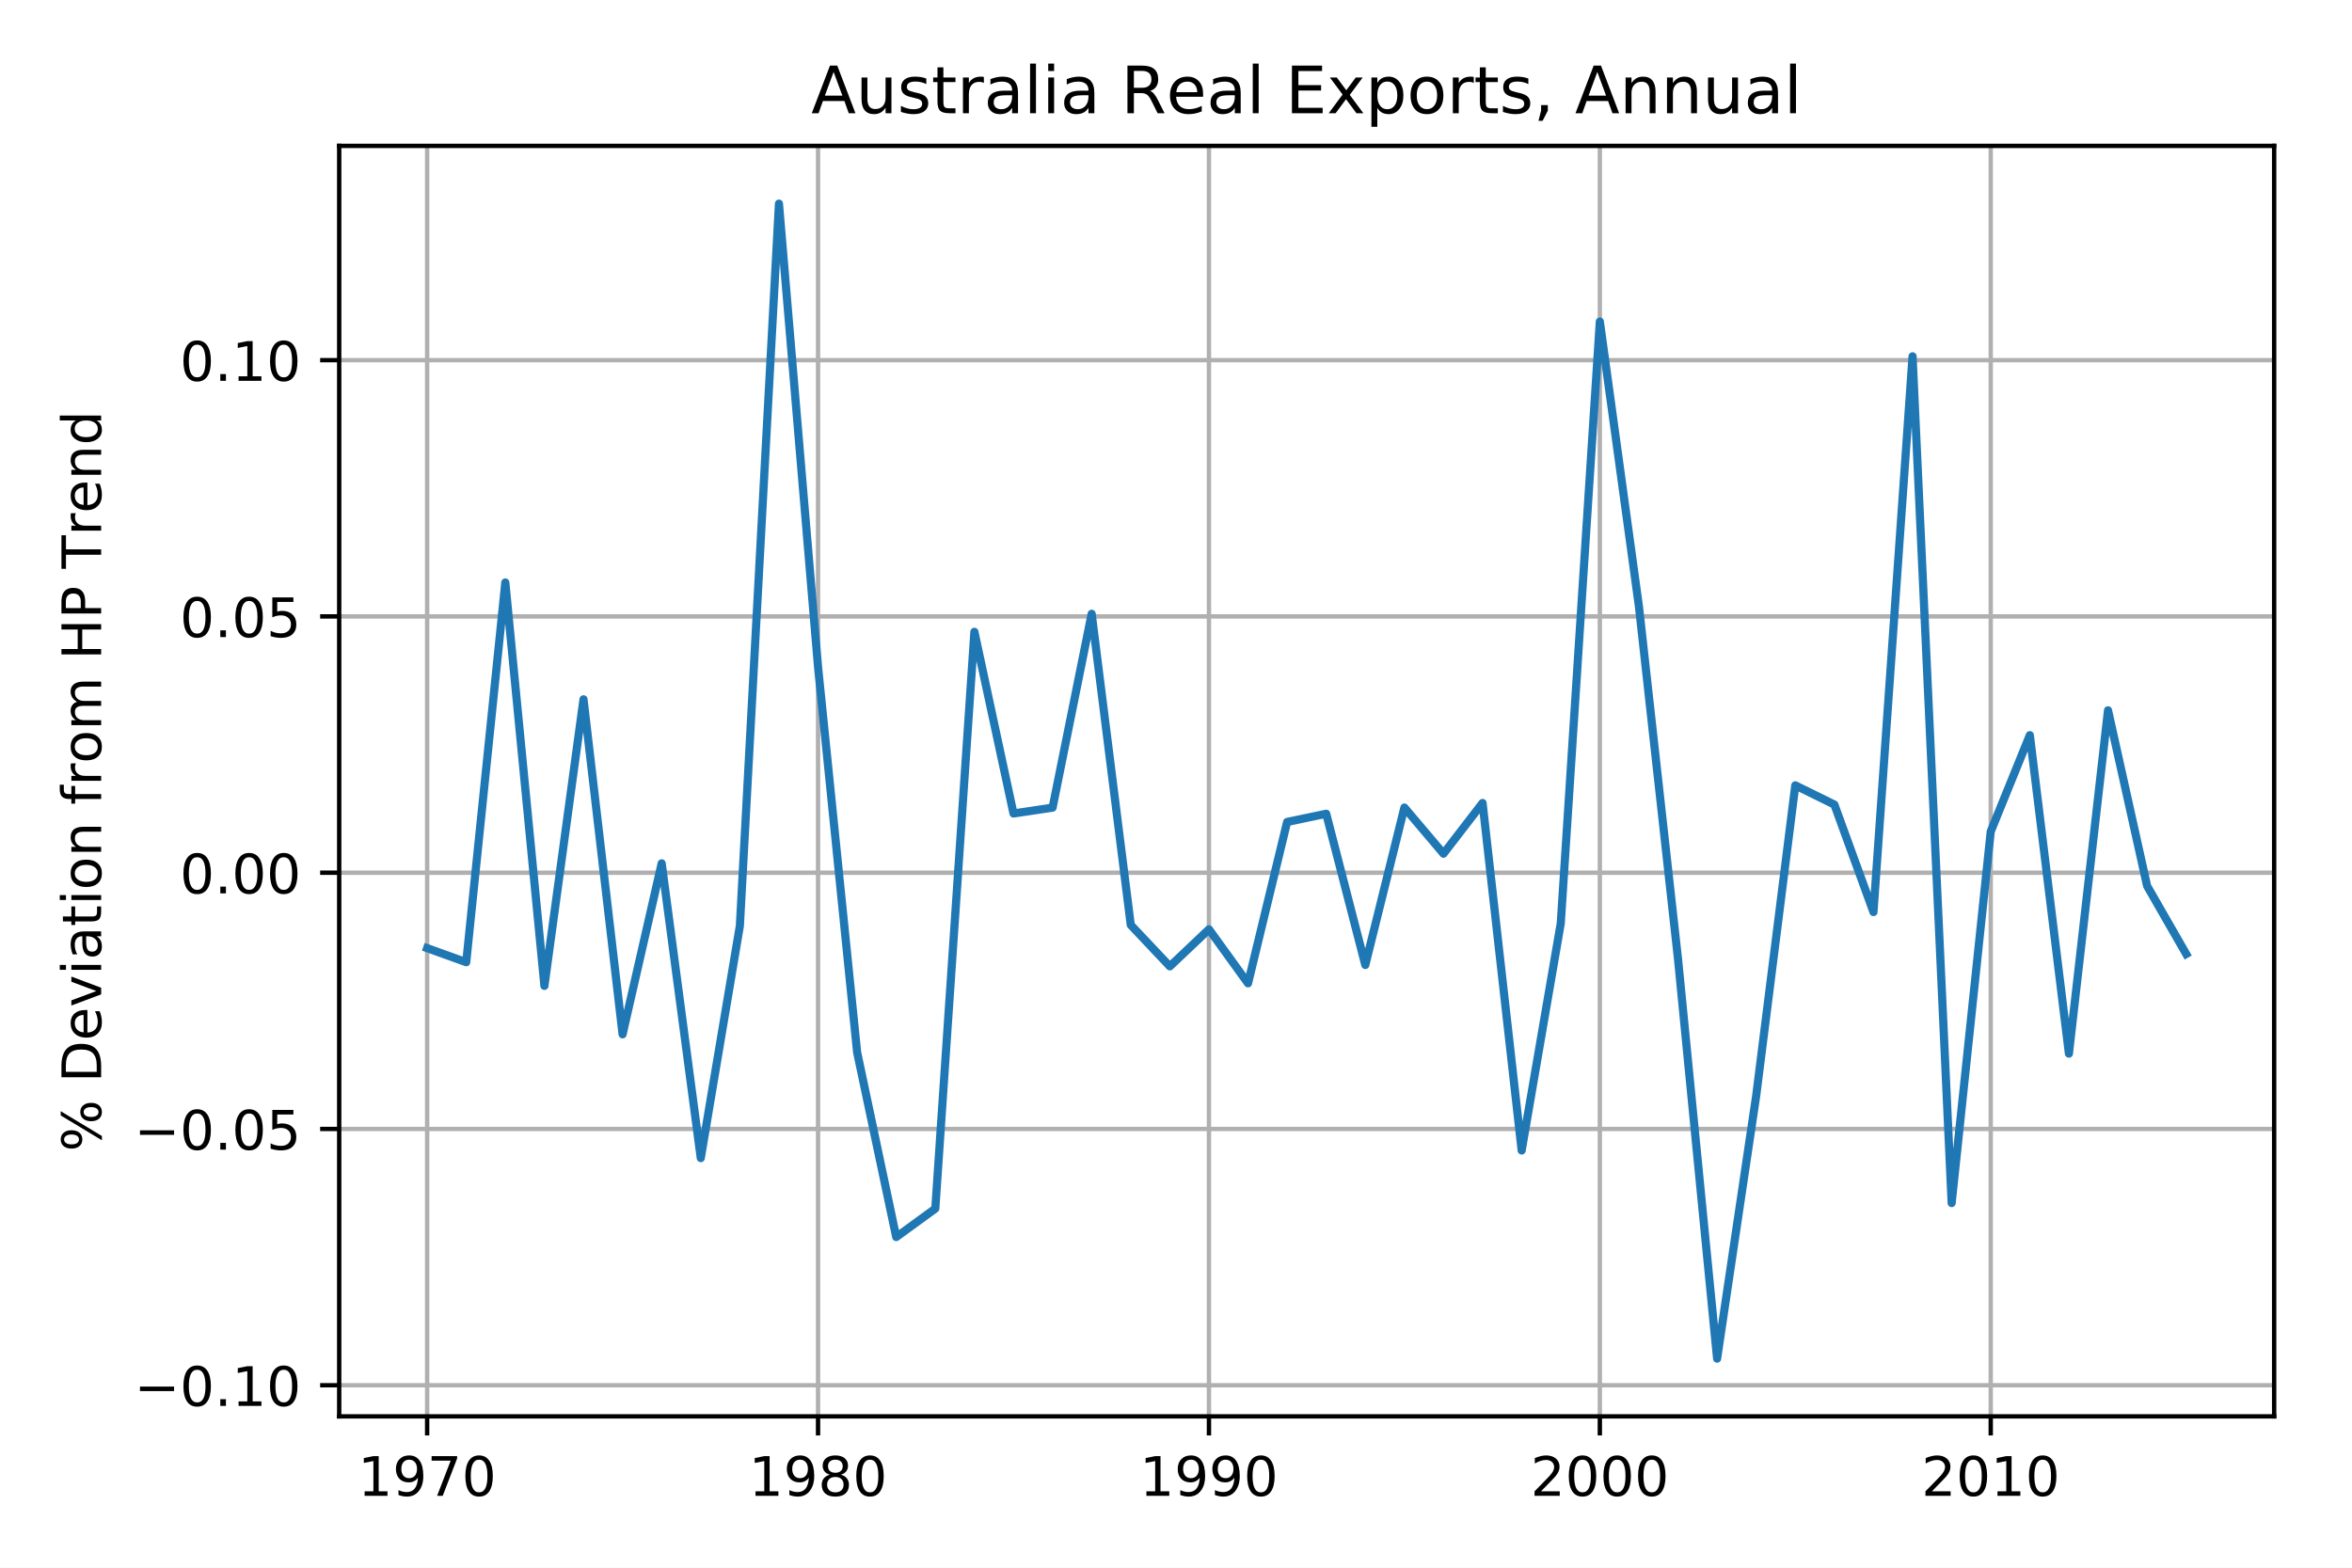
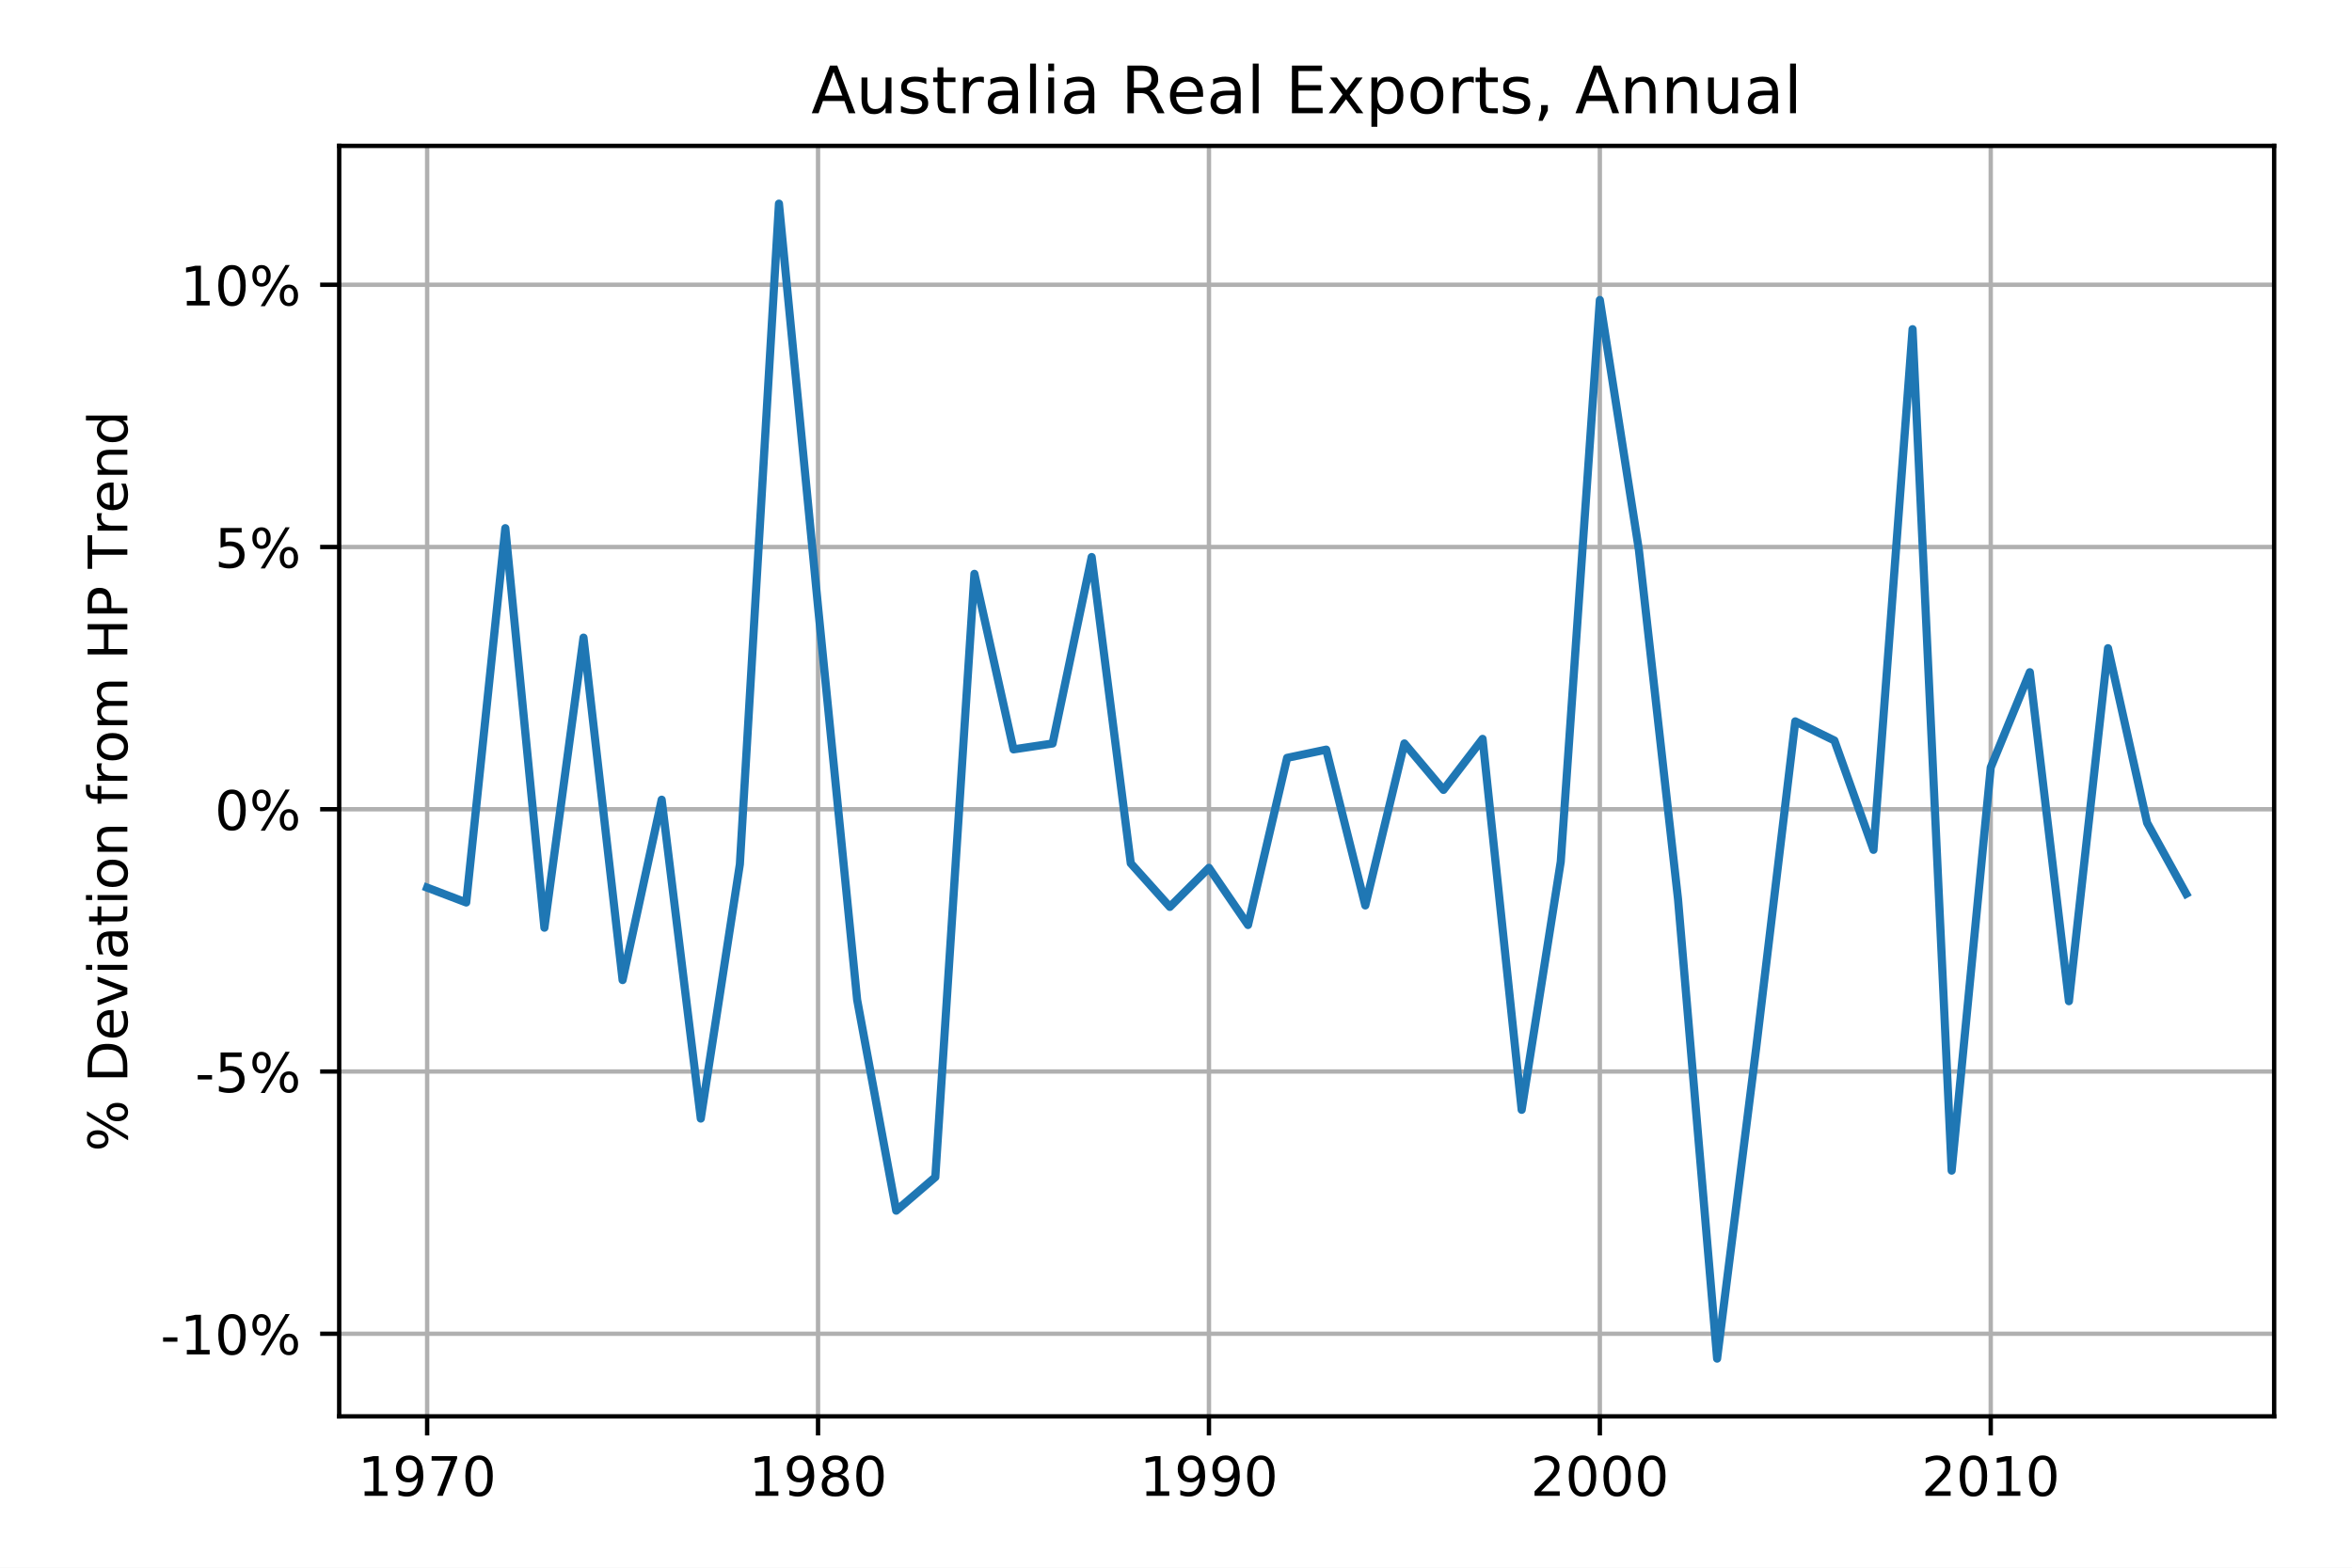
<svg xmlns="http://www.w3.org/2000/svg" xmlns:xlink="http://www.w3.org/1999/xlink" height="288pt" version="1.1" viewBox="0 0 432 288" width="432pt">
  <defs>
    <style type="text/css">
*{stroke-linecap:butt;stroke-linejoin:round;}
  </style>
  </defs>
  <g id="figure_1">
    <g id="patch_1">
      <path d="M 0 288  L 432 288  L 432 0  L 0 0  z " style="fill:#ffffff;" />
    </g>
    <g id="axes_1">
      <g id="patch_2">
        <path d="M 62.3 260.2  L 417.7 260.2  L 417.7 26.8  L 62.3 26.8  z " style="fill:#ffffff;" />
      </g>
      <g id="matplotlib.axis_1">
        <g id="xtick_1">
          <g id="line2d_1">
-             <path clip-path="url(#p1b680a75b3)" d="M 78.455 260.2  L 78.455 26.8  " style="fill:none;stroke:#b0b0b0;stroke-linecap:square;stroke-width:0.8;" />
+             <path clip-path="url(#paee76ff0e7)" d="M 78.455 260.2  L 78.455 26.8  " style="fill:none;stroke:#b0b0b0;stroke-linecap:square;stroke-width:0.8;" />
          </g>
          <g id="line2d_2">
            <defs>
-               <path d="M 0 0  L 0 3.5  " id="m50c790adf6" style="stroke:#000000;stroke-width:0.8;" />
-             </defs>
-             <g>
-               <use style="stroke:#000000;stroke-width:0.8;" x="78.455" xlink:href="#m50c790adf6" y="260.2" />
+               <path d="M 0 0  L 0 3.5  " id="m474cdabe99" style="stroke:#000000;stroke-width:0.8;" />
+             </defs>
+             <g>
+               <use style="stroke:#000000;stroke-width:0.8;" x="78.455" xlink:href="#m474cdabe99" y="260.2" />
            </g>
          </g>
          <g id="text_1">
            <defs>
              <path d="M 12.406 8.297  L 28.516 8.297  L 28.516 63.922  L 10.984 60.406  L 10.984 69.391  L 28.422 72.906  L 38.281 72.906  L 38.281 8.297  L 54.391 8.297  L 54.391 0  L 12.406 0  z " id="DejaVuSans-31" />
              <path d="M 10.984 1.516  L 10.984 10.5  Q 14.703 8.734 18.5 7.812  Q 22.312 6.891 25.984 6.891  Q 35.75 6.891 40.891 13.453  Q 46.047 20.016 46.781 33.406  Q 43.953 29.203 39.594 26.953  Q 35.25 24.703 29.984 24.703  Q 19.047 24.703 12.672 31.312  Q 6.297 37.938 6.297 49.422  Q 6.297 60.641 12.938 67.422  Q 19.578 74.219 30.609 74.219  Q 43.266 74.219 49.922 64.516  Q 56.594 54.828 56.594 36.375  Q 56.594 19.141 48.406 8.859  Q 40.234 -1.422 26.422 -1.422  Q 22.703 -1.422 18.891 -0.688  Q 15.094 0.047 10.984 1.516  z M 30.609 32.422  Q 37.25 32.422 41.125 36.953  Q 45.016 41.5 45.016 49.422  Q 45.016 57.281 41.125 61.844  Q 37.25 66.406 30.609 66.406  Q 23.969 66.406 20.094 61.844  Q 16.219 57.281 16.219 49.422  Q 16.219 41.5 20.094 36.953  Q 23.969 32.422 30.609 32.422  z " id="DejaVuSans-39" />
              <path d="M 8.203 72.906  L 55.078 72.906  L 55.078 68.703  L 28.609 0  L 18.312 0  L 43.219 64.594  L 8.203 64.594  z " id="DejaVuSans-37" />
              <path d="M 31.781 66.406  Q 24.172 66.406 20.328 58.906  Q 16.5 51.422 16.5 36.375  Q 16.5 21.391 20.328 13.891  Q 24.172 6.391 31.781 6.391  Q 39.453 6.391 43.281 13.891  Q 47.125 21.391 47.125 36.375  Q 47.125 51.422 43.281 58.906  Q 39.453 66.406 31.781 66.406  z M 31.781 74.219  Q 44.047 74.219 50.516 64.516  Q 56.984 54.828 56.984 36.375  Q 56.984 17.969 50.516 8.266  Q 44.047 -1.422 31.781 -1.422  Q 19.531 -1.422 13.062 8.266  Q 6.594 17.969 6.594 36.375  Q 6.594 54.828 13.062 64.516  Q 19.531 74.219 31.781 74.219  z " id="DejaVuSans-30" />
            </defs>
            <g transform="translate(65.72955 274.7984)scale(0.1 -0.1)">
              <use xlink:href="#DejaVuSans-31" />
              <use x="63.623" xlink:href="#DejaVuSans-39" />
              <use x="127.246" xlink:href="#DejaVuSans-37" />
              <use x="190.869" xlink:href="#DejaVuSans-30" />
            </g>
          </g>
        </g>
        <g id="xtick_2">
          <g id="line2d_3">
-             <path clip-path="url(#p1b680a75b3)" d="M 150.253 260.2  L 150.253 26.8  " style="fill:none;stroke:#b0b0b0;stroke-linecap:square;stroke-width:0.8;" />
+             <path clip-path="url(#paee76ff0e7)" d="M 150.253 260.2  L 150.253 26.8  " style="fill:none;stroke:#b0b0b0;stroke-linecap:square;stroke-width:0.8;" />
          </g>
          <g id="line2d_4">
            <g>
-               <use style="stroke:#000000;stroke-width:0.8;" x="150.253" xlink:href="#m50c790adf6" y="260.2" />
+               <use style="stroke:#000000;stroke-width:0.8;" x="150.253" xlink:href="#m474cdabe99" y="260.2" />
            </g>
          </g>
          <g id="text_2">
            <defs>
              <path d="M 31.781 34.625  Q 24.75 34.625 20.719 30.859  Q 16.703 27.094 16.703 20.516  Q 16.703 13.922 20.719 10.156  Q 24.75 6.391 31.781 6.391  Q 38.812 6.391 42.859 10.172  Q 46.922 13.969 46.922 20.516  Q 46.922 27.094 42.891 30.859  Q 38.875 34.625 31.781 34.625  z M 21.922 38.812  Q 15.578 40.375 12.031 44.719  Q 8.5 49.078 8.5 55.328  Q 8.5 64.062 14.719 69.141  Q 20.953 74.219 31.781 74.219  Q 42.672 74.219 48.875 69.141  Q 55.078 64.062 55.078 55.328  Q 55.078 49.078 51.531 44.719  Q 48 40.375 41.703 38.812  Q 48.828 37.156 52.797 32.312  Q 56.781 27.484 56.781 20.516  Q 56.781 9.906 50.312 4.234  Q 43.844 -1.422 31.781 -1.422  Q 19.734 -1.422 13.25 4.234  Q 6.781 9.906 6.781 20.516  Q 6.781 27.484 10.781 32.312  Q 14.797 37.156 21.922 38.812  z M 18.312 54.391  Q 18.312 48.734 21.844 45.562  Q 25.391 42.391 31.781 42.391  Q 38.141 42.391 41.719 45.562  Q 45.312 48.734 45.312 54.391  Q 45.312 60.062 41.719 63.234  Q 38.141 66.406 31.781 66.406  Q 25.391 66.406 21.844 63.234  Q 18.312 60.062 18.312 54.391  z " id="DejaVuSans-38" />
            </defs>
            <g transform="translate(137.5275 274.7984)scale(0.1 -0.1)">
              <use xlink:href="#DejaVuSans-31" />
              <use x="63.623" xlink:href="#DejaVuSans-39" />
              <use x="127.246" xlink:href="#DejaVuSans-38" />
              <use x="190.869" xlink:href="#DejaVuSans-30" />
            </g>
          </g>
        </g>
        <g id="xtick_3">
          <g id="line2d_5">
-             <path clip-path="url(#p1b680a75b3)" d="M 222.051 260.2  L 222.051 26.8  " style="fill:none;stroke:#b0b0b0;stroke-linecap:square;stroke-width:0.8;" />
+             <path clip-path="url(#paee76ff0e7)" d="M 222.051 260.2  L 222.051 26.8  " style="fill:none;stroke:#b0b0b0;stroke-linecap:square;stroke-width:0.8;" />
          </g>
          <g id="line2d_6">
            <g>
-               <use style="stroke:#000000;stroke-width:0.8;" x="222.051" xlink:href="#m50c790adf6" y="260.2" />
+               <use style="stroke:#000000;stroke-width:0.8;" x="222.051" xlink:href="#m474cdabe99" y="260.2" />
            </g>
          </g>
          <g id="text_3">
            <g transform="translate(209.3255 274.7984)scale(0.1 -0.1)">
              <use xlink:href="#DejaVuSans-31" />
              <use x="63.623" xlink:href="#DejaVuSans-39" />
              <use x="127.246" xlink:href="#DejaVuSans-39" />
              <use x="190.869" xlink:href="#DejaVuSans-30" />
            </g>
          </g>
        </g>
        <g id="xtick_4">
          <g id="line2d_7">
-             <path clip-path="url(#p1b680a75b3)" d="M 293.848 260.2  L 293.848 26.8  " style="fill:none;stroke:#b0b0b0;stroke-linecap:square;stroke-width:0.8;" />
+             <path clip-path="url(#paee76ff0e7)" d="M 293.848 260.2  L 293.848 26.8  " style="fill:none;stroke:#b0b0b0;stroke-linecap:square;stroke-width:0.8;" />
          </g>
          <g id="line2d_8">
            <g>
-               <use style="stroke:#000000;stroke-width:0.8;" x="293.848" xlink:href="#m50c790adf6" y="260.2" />
+               <use style="stroke:#000000;stroke-width:0.8;" x="293.848" xlink:href="#m474cdabe99" y="260.2" />
            </g>
          </g>
          <g id="text_4">
            <defs>
              <path d="M 19.188 8.297  L 53.609 8.297  L 53.609 0  L 7.328 0  L 7.328 8.297  Q 12.938 14.109 22.625 23.891  Q 32.328 33.688 34.812 36.531  Q 39.547 41.844 41.422 45.531  Q 43.312 49.219 43.312 52.781  Q 43.312 58.594 39.234 62.25  Q 35.156 65.922 28.609 65.922  Q 23.969 65.922 18.812 64.312  Q 13.672 62.703 7.812 59.422  L 7.812 69.391  Q 13.766 71.781 18.938 73  Q 24.125 74.219 28.422 74.219  Q 39.75 74.219 46.484 68.547  Q 53.219 62.891 53.219 53.422  Q 53.219 48.922 51.531 44.891  Q 49.859 40.875 45.406 35.406  Q 44.188 33.984 37.641 27.219  Q 31.109 20.453 19.188 8.297  z " id="DejaVuSans-32" />
            </defs>
            <g transform="translate(281.1235 274.7984)scale(0.1 -0.1)">
              <use xlink:href="#DejaVuSans-32" />
              <use x="63.623" xlink:href="#DejaVuSans-30" />
              <use x="127.246" xlink:href="#DejaVuSans-30" />
              <use x="190.869" xlink:href="#DejaVuSans-30" />
            </g>
          </g>
        </g>
        <g id="xtick_5">
          <g id="line2d_9">
-             <path clip-path="url(#p1b680a75b3)" d="M 365.646 260.2  L 365.646 26.8  " style="fill:none;stroke:#b0b0b0;stroke-linecap:square;stroke-width:0.8;" />
+             <path clip-path="url(#paee76ff0e7)" d="M 365.646 260.2  L 365.646 26.8  " style="fill:none;stroke:#b0b0b0;stroke-linecap:square;stroke-width:0.8;" />
          </g>
          <g id="line2d_10">
            <g>
-               <use style="stroke:#000000;stroke-width:0.8;" x="365.646" xlink:href="#m50c790adf6" y="260.2" />
+               <use style="stroke:#000000;stroke-width:0.8;" x="365.646" xlink:href="#m474cdabe99" y="260.2" />
            </g>
          </g>
          <g id="text_5">
            <g transform="translate(352.9215 274.7984)scale(0.1 -0.1)">
              <use xlink:href="#DejaVuSans-32" />
              <use x="63.623" xlink:href="#DejaVuSans-30" />
              <use x="127.246" xlink:href="#DejaVuSans-31" />
              <use x="190.869" xlink:href="#DejaVuSans-30" />
            </g>
          </g>
        </g>
      </g>
      <g id="matplotlib.axis_2">
        <g id="ytick_1">
          <g id="line2d_11">
-             <path clip-path="url(#p1b680a75b3)" d="M 62.3 254.48  L 417.7 254.48  " style="fill:none;stroke:#b0b0b0;stroke-linecap:square;stroke-width:0.8;" />
+             <path clip-path="url(#paee76ff0e7)" d="M 62.3 245.026  L 417.7 245.026  " style="fill:none;stroke:#b0b0b0;stroke-linecap:square;stroke-width:0.8;" />
          </g>
          <g id="line2d_12">
            <defs>
-               <path d="M 0 0  L -3.5 0  " id="m3292bf7b99" style="stroke:#000000;stroke-width:0.8;" />
-             </defs>
-             <g>
-               <use style="stroke:#000000;stroke-width:0.8;" x="62.3" xlink:href="#m3292bf7b99" y="254.48" />
+               <path d="M 0 0  L -3.5 0  " id="m4d9a20752a" style="stroke:#000000;stroke-width:0.8;" />
+             </defs>
+             <g>
+               <use style="stroke:#000000;stroke-width:0.8;" x="62.3" xlink:href="#m4d9a20752a" y="245.026" />
            </g>
          </g>
          <g id="text_6">
            <defs>
-               <path d="M 10.594 35.5  L 73.188 35.5  L 73.188 27.203  L 10.594 27.203  z " id="DejaVuSans-2212" />
-               <path d="M 10.688 12.406  L 21 12.406  L 21 0  L 10.688 0  z " id="DejaVuSans-2e" />
-             </defs>
-             <g transform="translate(24.65469 258.2793)scale(0.1 -0.1)">
-               <use xlink:href="#DejaVuSans-2212" />
-               <use x="83.789" xlink:href="#DejaVuSans-30" />
-               <use x="147.412" xlink:href="#DejaVuSans-2e" />
-               <use x="179.199" xlink:href="#DejaVuSans-31" />
-               <use x="242.822" xlink:href="#DejaVuSans-30" />
+               <path d="M 4.891 31.391  L 31.203 31.391  L 31.203 23.391  L 4.891 23.391  z " id="DejaVuSans-2d" />
+               <path d="M 72.703 32.078  Q 68.453 32.078 66.031 28.469  Q 63.625 24.859 63.625 18.406  Q 63.625 12.062 66.031 8.422  Q 68.453 4.781 72.703 4.781  Q 76.859 4.781 79.266 8.422  Q 81.688 12.062 81.688 18.406  Q 81.688 24.812 79.266 28.438  Q 76.859 32.078 72.703 32.078  z M 72.703 38.281  Q 80.422 38.281 84.953 32.906  Q 89.5 27.547 89.5 18.406  Q 89.5 9.281 84.938 3.922  Q 80.375 -1.422 72.703 -1.422  Q 64.891 -1.422 60.344 3.922  Q 55.812 9.281 55.812 18.406  Q 55.812 27.594 60.375 32.938  Q 64.938 38.281 72.703 38.281  z M 22.312 68.016  Q 18.109 68.016 15.688 64.375  Q 13.281 60.75 13.281 54.391  Q 13.281 47.953 15.672 44.328  Q 18.062 40.719 22.312 40.719  Q 26.562 40.719 28.969 44.328  Q 31.391 47.953 31.391 54.391  Q 31.391 60.688 28.953 64.344  Q 26.516 68.016 22.312 68.016  z M 66.406 74.219  L 74.219 74.219  L 28.609 -1.422  L 20.797 -1.422  z M 22.312 74.219  Q 30.031 74.219 34.609 68.875  Q 39.203 63.531 39.203 54.391  Q 39.203 45.172 34.641 39.844  Q 30.078 34.516 22.312 34.516  Q 14.547 34.516 10.031 39.859  Q 5.516 45.219 5.516 54.391  Q 5.516 63.484 10.047 68.844  Q 14.594 74.219 22.312 74.219  z " id="DejaVuSans-25" />
+             </defs>
+             <g transform="translate(29.46562 248.8253)scale(0.1 -0.1)">
+               <use xlink:href="#DejaVuSans-2d" />
+               <use x="36.084" xlink:href="#DejaVuSans-31" />
+               <use x="99.707" xlink:href="#DejaVuSans-30" />
+               <use x="163.33" xlink:href="#DejaVuSans-25" />
            </g>
          </g>
        </g>
        <g id="ytick_2">
          <g id="line2d_13">
-             <path clip-path="url(#p1b680a75b3)" d="M 62.3 207.401  L 417.7 207.401  " style="fill:none;stroke:#b0b0b0;stroke-linecap:square;stroke-width:0.8;" />
+             <path clip-path="url(#paee76ff0e7)" d="M 62.3 196.847  L 417.7 196.847  " style="fill:none;stroke:#b0b0b0;stroke-linecap:square;stroke-width:0.8;" />
          </g>
          <g id="line2d_14">
            <g>
-               <use style="stroke:#000000;stroke-width:0.8;" x="62.3" xlink:href="#m3292bf7b99" y="207.401" />
+               <use style="stroke:#000000;stroke-width:0.8;" x="62.3" xlink:href="#m4d9a20752a" y="196.847" />
            </g>
          </g>
          <g id="text_7">
            <defs>
              <path d="M 10.797 72.906  L 49.516 72.906  L 49.516 64.594  L 19.828 64.594  L 19.828 46.734  Q 21.969 47.469 24.109 47.828  Q 26.266 48.188 28.422 48.188  Q 40.625 48.188 47.75 41.5  Q 54.891 34.812 54.891 23.391  Q 54.891 11.625 47.562 5.094  Q 40.234 -1.422 26.906 -1.422  Q 22.312 -1.422 17.547 -0.641  Q 12.797 0.141 7.719 1.703  L 7.719 11.625  Q 12.109 9.234 16.797 8.062  Q 21.484 6.891 26.703 6.891  Q 35.156 6.891 40.078 11.328  Q 45.016 15.766 45.016 23.391  Q 45.016 31 40.078 35.438  Q 35.156 39.891 26.703 39.891  Q 22.75 39.891 18.812 39.016  Q 14.891 38.141 10.797 36.281  z " id="DejaVuSans-35" />
            </defs>
-             <g transform="translate(24.65469 211.2)scale(0.1 -0.1)">
-               <use xlink:href="#DejaVuSans-2212" />
-               <use x="83.789" xlink:href="#DejaVuSans-30" />
-               <use x="147.412" xlink:href="#DejaVuSans-2e" />
-               <use x="179.199" xlink:href="#DejaVuSans-30" />
-               <use x="242.822" xlink:href="#DejaVuSans-35" />
+             <g transform="translate(35.82812 200.6464)scale(0.1 -0.1)">
+               <use xlink:href="#DejaVuSans-2d" />
+               <use x="36.084" xlink:href="#DejaVuSans-35" />
+               <use x="99.707" xlink:href="#DejaVuSans-25" />
            </g>
          </g>
        </g>
        <g id="ytick_3">
          <g id="line2d_15">
-             <path clip-path="url(#p1b680a75b3)" d="M 62.3 160.321  L 417.7 160.321  " style="fill:none;stroke:#b0b0b0;stroke-linecap:square;stroke-width:0.8;" />
+             <path clip-path="url(#paee76ff0e7)" d="M 62.3 148.668  L 417.7 148.668  " style="fill:none;stroke:#b0b0b0;stroke-linecap:square;stroke-width:0.8;" />
          </g>
          <g id="line2d_16">
            <g>
-               <use style="stroke:#000000;stroke-width:0.8;" x="62.3" xlink:href="#m3292bf7b99" y="160.321" />
+               <use style="stroke:#000000;stroke-width:0.8;" x="62.3" xlink:href="#m4d9a20752a" y="148.668" />
            </g>
          </g>
          <g id="text_8">
-             <g transform="translate(33.03437 164.1206)scale(0.1 -0.1)">
+             <g transform="translate(39.43594 152.4676)scale(0.1 -0.1)">
              <use xlink:href="#DejaVuSans-30" />
-               <use x="63.623" xlink:href="#DejaVuSans-2e" />
-               <use x="95.41" xlink:href="#DejaVuSans-30" />
-               <use x="159.033" xlink:href="#DejaVuSans-30" />
+               <use x="63.623" xlink:href="#DejaVuSans-25" />
            </g>
          </g>
        </g>
        <g id="ytick_4">
          <g id="line2d_17">
-             <path clip-path="url(#p1b680a75b3)" d="M 62.3 113.242  L 417.7 113.242  " style="fill:none;stroke:#b0b0b0;stroke-linecap:square;stroke-width:0.8;" />
+             <path clip-path="url(#paee76ff0e7)" d="M 62.3 100.49  L 417.7 100.49  " style="fill:none;stroke:#b0b0b0;stroke-linecap:square;stroke-width:0.8;" />
          </g>
          <g id="line2d_18">
            <g>
-               <use style="stroke:#000000;stroke-width:0.8;" x="62.3" xlink:href="#m3292bf7b99" y="113.242" />
+               <use style="stroke:#000000;stroke-width:0.8;" x="62.3" xlink:href="#m4d9a20752a" y="100.49" />
            </g>
          </g>
          <g id="text_9">
-             <g transform="translate(33.03437 117.0412)scale(0.1 -0.1)">
-               <use xlink:href="#DejaVuSans-30" />
-               <use x="63.623" xlink:href="#DejaVuSans-2e" />
-               <use x="95.41" xlink:href="#DejaVuSans-30" />
-               <use x="159.033" xlink:href="#DejaVuSans-35" />
+             <g transform="translate(39.43594 104.2887)scale(0.1 -0.1)">
+               <use xlink:href="#DejaVuSans-35" />
+               <use x="63.623" xlink:href="#DejaVuSans-25" />
            </g>
          </g>
        </g>
        <g id="ytick_5">
          <g id="line2d_19">
-             <path clip-path="url(#p1b680a75b3)" d="M 62.3 66.163  L 417.7 66.163  " style="fill:none;stroke:#b0b0b0;stroke-linecap:square;stroke-width:0.8;" />
+             <path clip-path="url(#paee76ff0e7)" d="M 62.3 52.311  L 417.7 52.311  " style="fill:none;stroke:#b0b0b0;stroke-linecap:square;stroke-width:0.8;" />
          </g>
          <g id="line2d_20">
            <g>
-               <use style="stroke:#000000;stroke-width:0.8;" x="62.3" xlink:href="#m3292bf7b99" y="66.163" />
+               <use style="stroke:#000000;stroke-width:0.8;" x="62.3" xlink:href="#m4d9a20752a" y="52.311" />
            </g>
          </g>
          <g id="text_10">
-             <g transform="translate(33.03437 69.96184)scale(0.1 -0.1)">
-               <use xlink:href="#DejaVuSans-30" />
-               <use x="63.623" xlink:href="#DejaVuSans-2e" />
-               <use x="95.41" xlink:href="#DejaVuSans-31" />
-               <use x="159.033" xlink:href="#DejaVuSans-30" />
+             <g transform="translate(33.07344 56.10986)scale(0.1 -0.1)">
+               <use xlink:href="#DejaVuSans-31" />
+               <use x="63.623" xlink:href="#DejaVuSans-30" />
+               <use x="127.246" xlink:href="#DejaVuSans-25" />
            </g>
          </g>
        </g>
        <g id="text_11">
          <defs>
-             <path d="M 72.703 32.078  Q 68.453 32.078 66.031 28.469  Q 63.625 24.859 63.625 18.406  Q 63.625 12.062 66.031 8.422  Q 68.453 4.781 72.703 4.781  Q 76.859 4.781 79.266 8.422  Q 81.688 12.062 81.688 18.406  Q 81.688 24.812 79.266 28.438  Q 76.859 32.078 72.703 32.078  z M 72.703 38.281  Q 80.422 38.281 84.953 32.906  Q 89.5 27.547 89.5 18.406  Q 89.5 9.281 84.938 3.922  Q 80.375 -1.422 72.703 -1.422  Q 64.891 -1.422 60.344 3.922  Q 55.812 9.281 55.812 18.406  Q 55.812 27.594 60.375 32.938  Q 64.938 38.281 72.703 38.281  z M 22.312 68.016  Q 18.109 68.016 15.688 64.375  Q 13.281 60.75 13.281 54.391  Q 13.281 47.953 15.672 44.328  Q 18.062 40.719 22.312 40.719  Q 26.562 40.719 28.969 44.328  Q 31.391 47.953 31.391 54.391  Q 31.391 60.688 28.953 64.344  Q 26.516 68.016 22.312 68.016  z M 66.406 74.219  L 74.219 74.219  L 28.609 -1.422  L 20.797 -1.422  z M 22.312 74.219  Q 30.031 74.219 34.609 68.875  Q 39.203 63.531 39.203 54.391  Q 39.203 45.172 34.641 39.844  Q 30.078 34.516 22.312 34.516  Q 14.547 34.516 10.031 39.859  Q 5.516 45.219 5.516 54.391  Q 5.516 63.484 10.047 68.844  Q 14.594 74.219 22.312 74.219  z " id="DejaVuSans-25" />
            <path id="DejaVuSans-20" />
            <path d="M 19.672 64.797  L 19.672 8.109  L 31.594 8.109  Q 46.688 8.109 53.688 14.938  Q 60.688 21.781 60.688 36.531  Q 60.688 51.172 53.688 57.984  Q 46.688 64.797 31.594 64.797  z M 9.812 72.906  L 30.078 72.906  Q 51.266 72.906 61.172 64.094  Q 71.094 55.281 71.094 36.531  Q 71.094 17.672 61.125 8.828  Q 51.172 0 30.078 0  L 9.812 0  z " id="DejaVuSans-44" />
            <path d="M 56.203 29.594  L 56.203 25.203  L 14.891 25.203  Q 15.484 15.922 20.484 11.062  Q 25.484 6.203 34.422 6.203  Q 39.594 6.203 44.453 7.469  Q 49.312 8.734 54.109 11.281  L 54.109 2.781  Q 49.266 0.734 44.188 -0.344  Q 39.109 -1.422 33.891 -1.422  Q 20.797 -1.422 13.156 6.188  Q 5.516 13.812 5.516 26.812  Q 5.516 40.234 12.766 48.109  Q 20.016 56 32.328 56  Q 43.359 56 49.781 48.891  Q 56.203 41.797 56.203 29.594  z M 47.219 32.234  Q 47.125 39.594 43.094 43.984  Q 39.062 48.391 32.422 48.391  Q 24.906 48.391 20.391 44.141  Q 15.875 39.891 15.188 32.172  z " id="DejaVuSans-65" />
            <path d="M 2.984 54.688  L 12.5 54.688  L 29.594 8.797  L 46.688 54.688  L 56.203 54.688  L 35.688 0  L 23.484 0  z " id="DejaVuSans-76" />
            <path d="M 9.422 54.688  L 18.406 54.688  L 18.406 0  L 9.422 0  z M 9.422 75.984  L 18.406 75.984  L 18.406 64.594  L 9.422 64.594  z " id="DejaVuSans-69" />
            <path d="M 34.281 27.484  Q 23.391 27.484 19.188 25  Q 14.984 22.516 14.984 16.5  Q 14.984 11.719 18.141 8.906  Q 21.297 6.109 26.703 6.109  Q 34.188 6.109 38.703 11.406  Q 43.219 16.703 43.219 25.484  L 43.219 27.484  z M 52.203 31.203  L 52.203 0  L 43.219 0  L 43.219 8.297  Q 40.141 3.328 35.547 0.953  Q 30.953 -1.422 24.312 -1.422  Q 15.922 -1.422 10.953 3.297  Q 6 8.016 6 15.922  Q 6 25.141 12.172 29.828  Q 18.359 34.516 30.609 34.516  L 43.219 34.516  L 43.219 35.406  Q 43.219 41.609 39.141 45  Q 35.062 48.391 27.688 48.391  Q 23 48.391 18.547 47.266  Q 14.109 46.141 10.016 43.891  L 10.016 52.203  Q 14.938 54.109 19.578 55.047  Q 24.219 56 28.609 56  Q 40.484 56 46.344 49.844  Q 52.203 43.703 52.203 31.203  z " id="DejaVuSans-61" />
            <path d="M 18.312 70.219  L 18.312 54.688  L 36.812 54.688  L 36.812 47.703  L 18.312 47.703  L 18.312 18.016  Q 18.312 11.328 20.141 9.422  Q 21.969 7.516 27.594 7.516  L 36.812 7.516  L 36.812 0  L 27.594 0  Q 17.188 0 13.234 3.875  Q 9.281 7.766 9.281 18.016  L 9.281 47.703  L 2.688 47.703  L 2.688 54.688  L 9.281 54.688  L 9.281 70.219  z " id="DejaVuSans-74" />
            <path d="M 30.609 48.391  Q 23.391 48.391 19.188 42.75  Q 14.984 37.109 14.984 27.297  Q 14.984 17.484 19.156 11.844  Q 23.344 6.203 30.609 6.203  Q 37.797 6.203 41.984 11.859  Q 46.188 17.531 46.188 27.297  Q 46.188 37.016 41.984 42.703  Q 37.797 48.391 30.609 48.391  z M 30.609 56  Q 42.328 56 49.016 48.375  Q 55.719 40.766 55.719 27.297  Q 55.719 13.875 49.016 6.219  Q 42.328 -1.422 30.609 -1.422  Q 18.844 -1.422 12.172 6.219  Q 5.516 13.875 5.516 27.297  Q 5.516 40.766 12.172 48.375  Q 18.844 56 30.609 56  z " id="DejaVuSans-6f" />
            <path d="M 54.891 33.016  L 54.891 0  L 45.906 0  L 45.906 32.719  Q 45.906 40.484 42.875 44.328  Q 39.844 48.188 33.797 48.188  Q 26.516 48.188 22.312 43.547  Q 18.109 38.922 18.109 30.906  L 18.109 0  L 9.078 0  L 9.078 54.688  L 18.109 54.688  L 18.109 46.188  Q 21.344 51.125 25.703 53.562  Q 30.078 56 35.797 56  Q 45.219 56 50.047 50.172  Q 54.891 44.344 54.891 33.016  z " id="DejaVuSans-6e" />
            <path d="M 37.109 75.984  L 37.109 68.5  L 28.516 68.5  Q 23.688 68.5 21.797 66.547  Q 19.922 64.594 19.922 59.516  L 19.922 54.688  L 34.719 54.688  L 34.719 47.703  L 19.922 47.703  L 19.922 0  L 10.891 0  L 10.891 47.703  L 2.297 47.703  L 2.297 54.688  L 10.891 54.688  L 10.891 58.5  Q 10.891 67.625 15.141 71.797  Q 19.391 75.984 28.609 75.984  z " id="DejaVuSans-66" />
            <path d="M 41.109 46.297  Q 39.594 47.172 37.812 47.578  Q 36.031 48 33.891 48  Q 26.266 48 22.188 43.047  Q 18.109 38.094 18.109 28.812  L 18.109 0  L 9.078 0  L 9.078 54.688  L 18.109 54.688  L 18.109 46.188  Q 20.953 51.172 25.484 53.578  Q 30.031 56 36.531 56  Q 37.453 56 38.578 55.875  Q 39.703 55.766 41.062 55.516  z " id="DejaVuSans-72" />
            <path d="M 52 44.188  Q 55.375 50.25 60.062 53.125  Q 64.75 56 71.094 56  Q 79.641 56 84.281 50.016  Q 88.922 44.047 88.922 33.016  L 88.922 0  L 79.891 0  L 79.891 32.719  Q 79.891 40.578 77.094 44.375  Q 74.312 48.188 68.609 48.188  Q 61.625 48.188 57.562 43.547  Q 53.516 38.922 53.516 30.906  L 53.516 0  L 44.484 0  L 44.484 32.719  Q 44.484 40.625 41.703 44.406  Q 38.922 48.188 33.109 48.188  Q 26.219 48.188 22.156 43.531  Q 18.109 38.875 18.109 30.906  L 18.109 0  L 9.078 0  L 9.078 54.688  L 18.109 54.688  L 18.109 46.188  Q 21.188 51.219 25.484 53.609  Q 29.781 56 35.688 56  Q 41.656 56 45.828 52.969  Q 50 49.953 52 44.188  z " id="DejaVuSans-6d" />
            <path d="M 9.812 72.906  L 19.672 72.906  L 19.672 43.016  L 55.516 43.016  L 55.516 72.906  L 65.375 72.906  L 65.375 0  L 55.516 0  L 55.516 34.719  L 19.672 34.719  L 19.672 0  L 9.812 0  z " id="DejaVuSans-48" />
            <path d="M 19.672 64.797  L 19.672 37.406  L 32.078 37.406  Q 38.969 37.406 42.719 40.969  Q 46.484 44.531 46.484 51.125  Q 46.484 57.672 42.719 61.234  Q 38.969 64.797 32.078 64.797  z M 9.812 72.906  L 32.078 72.906  Q 44.344 72.906 50.609 67.359  Q 56.891 61.812 56.891 51.125  Q 56.891 40.328 50.609 34.812  Q 44.344 29.297 32.078 29.297  L 19.672 29.297  L 19.672 0  L 9.812 0  z " id="DejaVuSans-50" />
            <path d="M -0.297 72.906  L 61.375 72.906  L 61.375 64.594  L 35.5 64.594  L 35.5 0  L 25.594 0  L 25.594 64.594  L -0.297 64.594  z " id="DejaVuSans-54" />
            <path d="M 45.406 46.391  L 45.406 75.984  L 54.391 75.984  L 54.391 0  L 45.406 0  L 45.406 8.203  Q 42.578 3.328 38.25 0.953  Q 33.938 -1.422 27.875 -1.422  Q 17.969 -1.422 11.734 6.484  Q 5.516 14.406 5.516 27.297  Q 5.516 40.188 11.734 48.094  Q 17.969 56 27.875 56  Q 33.938 56 38.25 53.625  Q 42.578 51.266 45.406 46.391  z M 14.797 27.297  Q 14.797 17.391 18.875 11.75  Q 22.953 6.109 30.078 6.109  Q 37.203 6.109 41.297 11.75  Q 45.406 17.391 45.406 27.297  Q 45.406 37.203 41.297 42.844  Q 37.203 48.484 30.078 48.484  Q 22.953 48.484 18.875 42.844  Q 14.797 37.203 14.797 27.297  z " id="DejaVuSans-64" />
          </defs>
-           <g transform="translate(18.575 211.5586)rotate(-90)scale(0.1 -0.1)">
+           <g transform="translate(23.38594 211.5586)rotate(-90)scale(0.1 -0.1)">
            <use xlink:href="#DejaVuSans-25" />
            <use x="95.02" xlink:href="#DejaVuSans-20" />
            <use x="126.807" xlink:href="#DejaVuSans-44" />
            <use x="203.809" xlink:href="#DejaVuSans-65" />
            <use x="265.332" xlink:href="#DejaVuSans-76" />
            <use x="324.512" xlink:href="#DejaVuSans-69" />
            <use x="352.295" xlink:href="#DejaVuSans-61" />
            <use x="413.574" xlink:href="#DejaVuSans-74" />
            <use x="452.783" xlink:href="#DejaVuSans-69" />
            <use x="480.566" xlink:href="#DejaVuSans-6f" />
            <use x="541.748" xlink:href="#DejaVuSans-6e" />
            <use x="605.127" xlink:href="#DejaVuSans-20" />
            <use x="636.914" xlink:href="#DejaVuSans-66" />
            <use x="672.119" xlink:href="#DejaVuSans-72" />
            <use x="713.201" xlink:href="#DejaVuSans-6f" />
            <use x="774.383" xlink:href="#DejaVuSans-6d" />
            <use x="871.795" xlink:href="#DejaVuSans-20" />
            <use x="903.582" xlink:href="#DejaVuSans-48" />
            <use x="978.777" xlink:href="#DejaVuSans-50" />
            <use x="1039.08" xlink:href="#DejaVuSans-20" />
            <use x="1070.867" xlink:href="#DejaVuSans-54" />
            <use x="1131.732" xlink:href="#DejaVuSans-72" />
            <use x="1172.814" xlink:href="#DejaVuSans-65" />
            <use x="1234.338" xlink:href="#DejaVuSans-6e" />
            <use x="1297.717" xlink:href="#DejaVuSans-64" />
          </g>
        </g>
      </g>
      <g id="line2d_21">
-         <path clip-path="url(#p1b680a75b3)" d="M 78.455 174.182  L 85.634 176.766  L 92.814 107.008  L 99.994 181.116  L 107.174 128.47  L 114.354 190.016  L 121.533 158.606  L 128.713 212.755  L 135.893 170.086  L 143.073 37.409  L 150.253 122.533  L 157.432 193.317  L 164.612 227.26  L 171.792 222.034  L 178.972 116.075  L 186.152 149.447  L 193.331 148.372  L 200.511 112.759  L 207.691 169.926  L 214.871 177.531  L 222.051 170.72  L 229.23 180.649  L 236.41 151.003  L 243.59 149.494  L 250.77 177.277  L 257.949 148.357  L 265.129 156.831  L 272.309 147.516  L 279.489 211.354  L 286.669 169.632  L 293.848 59.071  L 301.028 111.405  L 308.208 176.188  L 315.388 249.591  L 322.568 201.281  L 329.747 144.278  L 336.927 147.811  L 344.107 167.554  L 351.287 65.458  L 358.467 221.012  L 365.646 152.757  L 372.826 135.058  L 380.006 193.56  L 387.186 130.495  L 394.366 162.755  L 401.545 175.259  " style="fill:none;stroke:#1f77b4;stroke-linecap:square;stroke-width:1.5;" />
+         <path clip-path="url(#paee76ff0e7)" d="M 78.455 163.065  L 85.634 165.796  L 92.814 97.034  L 99.994 170.429  L 107.174 117.139  L 114.354 180.046  L 121.533 146.916  L 128.713 205.491  L 135.893 158.766  L 143.073 37.409  L 150.253 111.489  L 157.432 183.661  L 164.612 222.413  L 171.792 216.251  L 178.972 105.421  L 186.152 137.667  L 193.331 136.593  L 200.511 102.335  L 207.691 158.598  L 214.871 166.608  L 222.051 159.429  L 229.23 169.93  L 236.41 139.226  L 243.59 137.714  L 250.77 166.338  L 257.949 136.579  L 265.129 145.11  L 272.309 135.739  L 279.489 203.885  L 286.669 158.291  L 293.848 55.113  L 301.028 101.081  L 308.208 165.184  L 315.388 249.591  L 322.568 192.491  L 329.747 132.525  L 336.927 136.034  L 344.107 156.127  L 351.287 60.475  L 358.467 215.055  L 365.646 140.989  L 372.826 123.49  L 380.006 183.928  L 387.186 119.082  L 394.366 151.165  L 401.545 164.201  " style="fill:none;stroke:#1f77b4;stroke-linecap:square;stroke-width:1.5;" />
      </g>
      <g id="patch_3">
        <path d="M 62.3 260.2  L 62.3 26.8  " style="fill:none;stroke:#000000;stroke-linecap:square;stroke-linejoin:miter;stroke-width:0.8;" />
      </g>
      <g id="patch_4">
        <path d="M 417.7 260.2  L 417.7 26.8  " style="fill:none;stroke:#000000;stroke-linecap:square;stroke-linejoin:miter;stroke-width:0.8;" />
      </g>
      <g id="patch_5">
        <path d="M 62.3 260.2  L 417.7 260.2  " style="fill:none;stroke:#000000;stroke-linecap:square;stroke-linejoin:miter;stroke-width:0.8;" />
      </g>
      <g id="patch_6">
        <path d="M 62.3 26.8  L 417.7 26.8  " style="fill:none;stroke:#000000;stroke-linecap:square;stroke-linejoin:miter;stroke-width:0.8;" />
      </g>
      <g id="text_12">
        <defs>
          <path d="M 34.188 63.188  L 20.797 26.906  L 47.609 26.906  z M 28.609 72.906  L 39.797 72.906  L 67.578 0  L 57.328 0  L 50.688 18.703  L 17.828 18.703  L 11.188 0  L 0.781 0  z " id="DejaVuSans-41" />
          <path d="M 8.5 21.578  L 8.5 54.688  L 17.484 54.688  L 17.484 21.922  Q 17.484 14.156 20.5 10.266  Q 23.531 6.391 29.594 6.391  Q 36.859 6.391 41.078 11.031  Q 45.312 15.672 45.312 23.688  L 45.312 54.688  L 54.297 54.688  L 54.297 0  L 45.312 0  L 45.312 8.406  Q 42.047 3.422 37.719 1  Q 33.406 -1.422 27.688 -1.422  Q 18.266 -1.422 13.375 4.438  Q 8.5 10.297 8.5 21.578  z M 31.109 56  z " id="DejaVuSans-75" />
          <path d="M 44.281 53.078  L 44.281 44.578  Q 40.484 46.531 36.375 47.5  Q 32.281 48.484 27.875 48.484  Q 21.188 48.484 17.844 46.438  Q 14.5 44.391 14.5 40.281  Q 14.5 37.156 16.891 35.375  Q 19.281 33.594 26.516 31.984  L 29.594 31.297  Q 39.156 29.25 43.188 25.516  Q 47.219 21.781 47.219 15.094  Q 47.219 7.469 41.188 3.016  Q 35.156 -1.422 24.609 -1.422  Q 20.219 -1.422 15.453 -0.562  Q 10.688 0.297 5.422 2  L 5.422 11.281  Q 10.406 8.688 15.234 7.391  Q 20.062 6.109 24.812 6.109  Q 31.156 6.109 34.562 8.281  Q 37.984 10.453 37.984 14.406  Q 37.984 18.062 35.516 20.016  Q 33.062 21.969 24.703 23.781  L 21.578 24.516  Q 13.234 26.266 9.516 29.906  Q 5.812 33.547 5.812 39.891  Q 5.812 47.609 11.281 51.797  Q 16.75 56 26.812 56  Q 31.781 56 36.172 55.266  Q 40.578 54.547 44.281 53.078  z " id="DejaVuSans-73" />
          <path d="M 9.422 75.984  L 18.406 75.984  L 18.406 0  L 9.422 0  z " id="DejaVuSans-6c" />
          <path d="M 44.391 34.188  Q 47.562 33.109 50.562 29.594  Q 53.562 26.078 56.594 19.922  L 66.609 0  L 56 0  L 46.688 18.703  Q 43.062 26.031 39.672 28.422  Q 36.281 30.812 30.422 30.812  L 19.672 30.812  L 19.672 0  L 9.812 0  L 9.812 72.906  L 32.078 72.906  Q 44.578 72.906 50.734 67.672  Q 56.891 62.453 56.891 51.906  Q 56.891 45.016 53.688 40.469  Q 50.484 35.938 44.391 34.188  z M 19.672 64.797  L 19.672 38.922  L 32.078 38.922  Q 39.203 38.922 42.844 42.219  Q 46.484 45.516 46.484 51.906  Q 46.484 58.297 42.844 61.547  Q 39.203 64.797 32.078 64.797  z " id="DejaVuSans-52" />
          <path d="M 9.812 72.906  L 55.906 72.906  L 55.906 64.594  L 19.672 64.594  L 19.672 43.016  L 54.391 43.016  L 54.391 34.719  L 19.672 34.719  L 19.672 8.297  L 56.781 8.297  L 56.781 0  L 9.812 0  z " id="DejaVuSans-45" />
          <path d="M 54.891 54.688  L 35.109 28.078  L 55.906 0  L 45.312 0  L 29.391 21.484  L 13.484 0  L 2.875 0  L 24.125 28.609  L 4.688 54.688  L 15.281 54.688  L 29.781 35.203  L 44.281 54.688  z " id="DejaVuSans-78" />
          <path d="M 18.109 8.203  L 18.109 -20.797  L 9.078 -20.797  L 9.078 54.688  L 18.109 54.688  L 18.109 46.391  Q 20.953 51.266 25.266 53.625  Q 29.594 56 35.594 56  Q 45.562 56 51.781 48.094  Q 58.016 40.188 58.016 27.297  Q 58.016 14.406 51.781 6.484  Q 45.562 -1.422 35.594 -1.422  Q 29.594 -1.422 25.266 0.953  Q 20.953 3.328 18.109 8.203  z M 48.688 27.297  Q 48.688 37.203 44.609 42.844  Q 40.531 48.484 33.406 48.484  Q 26.266 48.484 22.188 42.844  Q 18.109 37.203 18.109 27.297  Q 18.109 17.391 22.188 11.75  Q 26.266 6.109 33.406 6.109  Q 40.531 6.109 44.609 11.75  Q 48.688 17.391 48.688 27.297  z " id="DejaVuSans-70" />
          <path d="M 11.719 12.406  L 22.016 12.406  L 22.016 4  L 14.016 -11.625  L 7.719 -11.625  L 11.719 4  z " id="DejaVuSans-2c" />
        </defs>
        <g transform="translate(149.01 20.8)scale(0.12 -0.12)">
          <use xlink:href="#DejaVuSans-41" />
          <use x="68.408" xlink:href="#DejaVuSans-75" />
          <use x="131.787" xlink:href="#DejaVuSans-73" />
          <use x="183.887" xlink:href="#DejaVuSans-74" />
          <use x="223.096" xlink:href="#DejaVuSans-72" />
          <use x="264.209" xlink:href="#DejaVuSans-61" />
          <use x="325.488" xlink:href="#DejaVuSans-6c" />
          <use x="353.271" xlink:href="#DejaVuSans-69" />
          <use x="381.055" xlink:href="#DejaVuSans-61" />
          <use x="442.334" xlink:href="#DejaVuSans-20" />
          <use x="474.121" xlink:href="#DejaVuSans-52" />
          <use x="543.541" xlink:href="#DejaVuSans-65" />
          <use x="605.064" xlink:href="#DejaVuSans-61" />
          <use x="666.344" xlink:href="#DejaVuSans-6c" />
          <use x="694.127" xlink:href="#DejaVuSans-20" />
          <use x="725.914" xlink:href="#DejaVuSans-45" />
          <use x="789.098" xlink:href="#DejaVuSans-78" />
          <use x="848.277" xlink:href="#DejaVuSans-70" />
          <use x="911.754" xlink:href="#DejaVuSans-6f" />
          <use x="972.936" xlink:href="#DejaVuSans-72" />
          <use x="1014.049" xlink:href="#DejaVuSans-74" />
          <use x="1053.258" xlink:href="#DejaVuSans-73" />
          <use x="1105.357" xlink:href="#DejaVuSans-2c" />
          <use x="1137.145" xlink:href="#DejaVuSans-20" />
          <use x="1168.932" xlink:href="#DejaVuSans-41" />
          <use x="1237.34" xlink:href="#DejaVuSans-6e" />
          <use x="1300.719" xlink:href="#DejaVuSans-6e" />
          <use x="1364.098" xlink:href="#DejaVuSans-75" />
          <use x="1427.477" xlink:href="#DejaVuSans-61" />
          <use x="1488.756" xlink:href="#DejaVuSans-6c" />
        </g>
      </g>
    </g>
  </g>
  <defs>
-     <clipPath id="p1b680a75b3">
+     <clipPath id="paee76ff0e7">
      <rect height="233.4" width="355.4" x="62.3" y="26.8" />
    </clipPath>
  </defs>
</svg>
